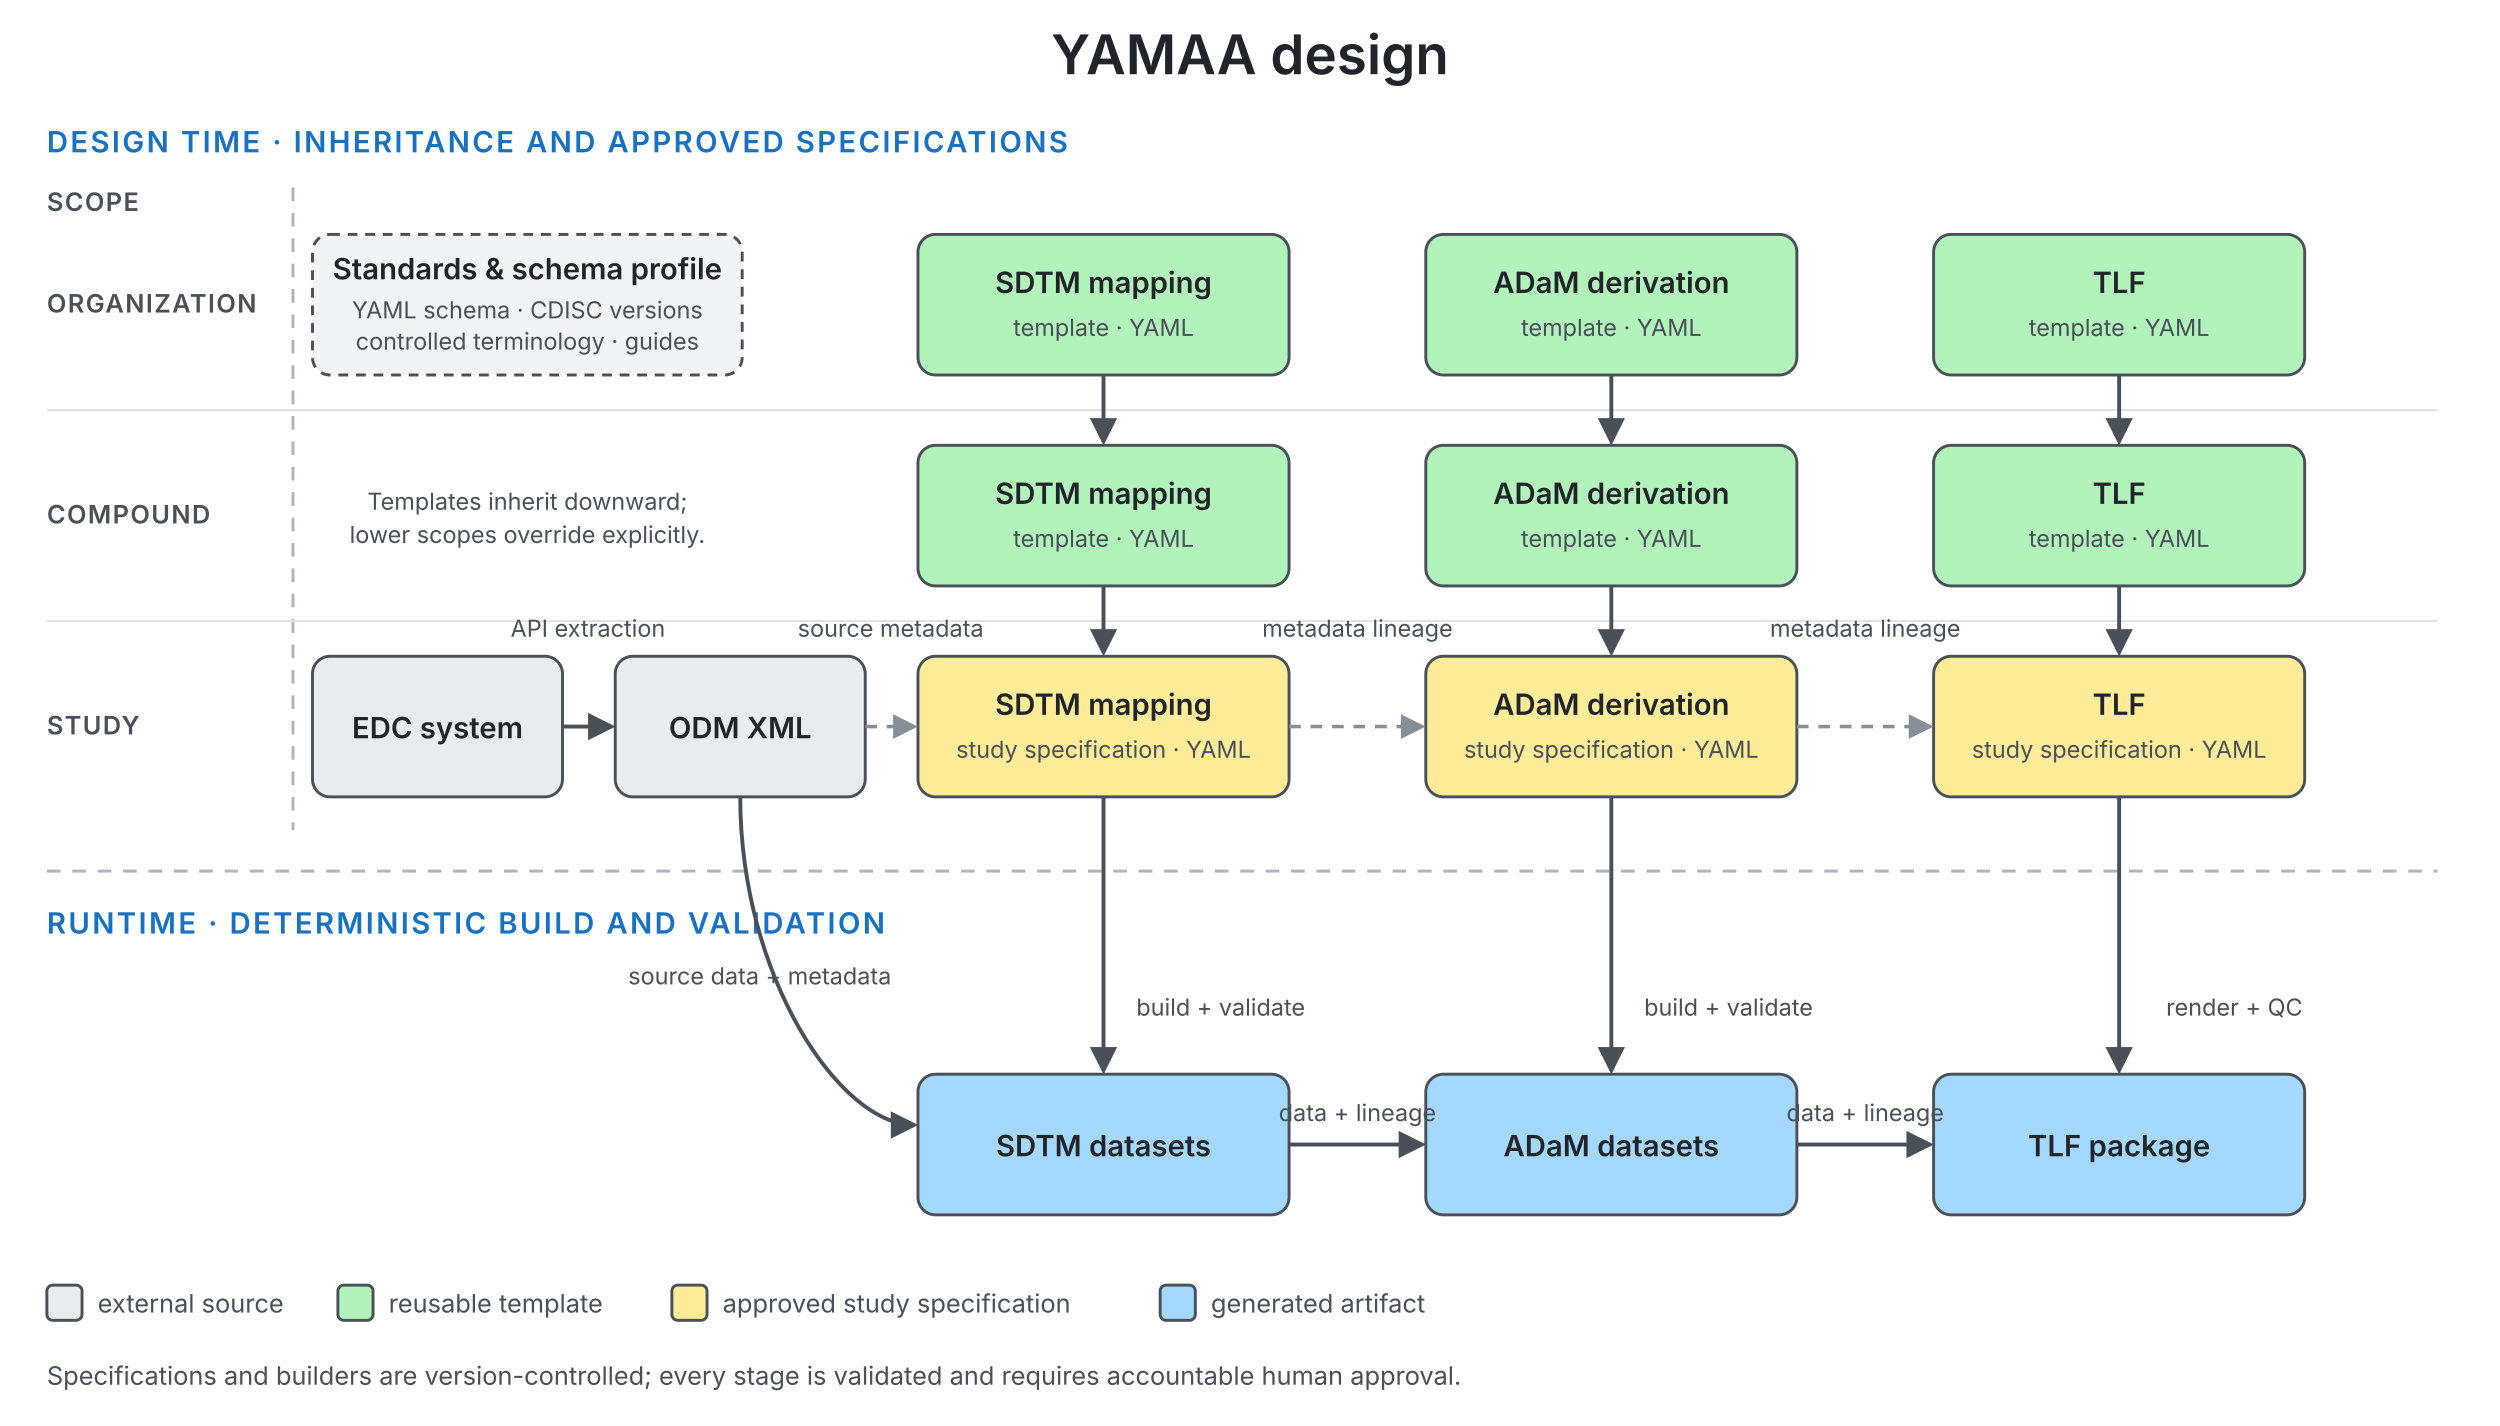
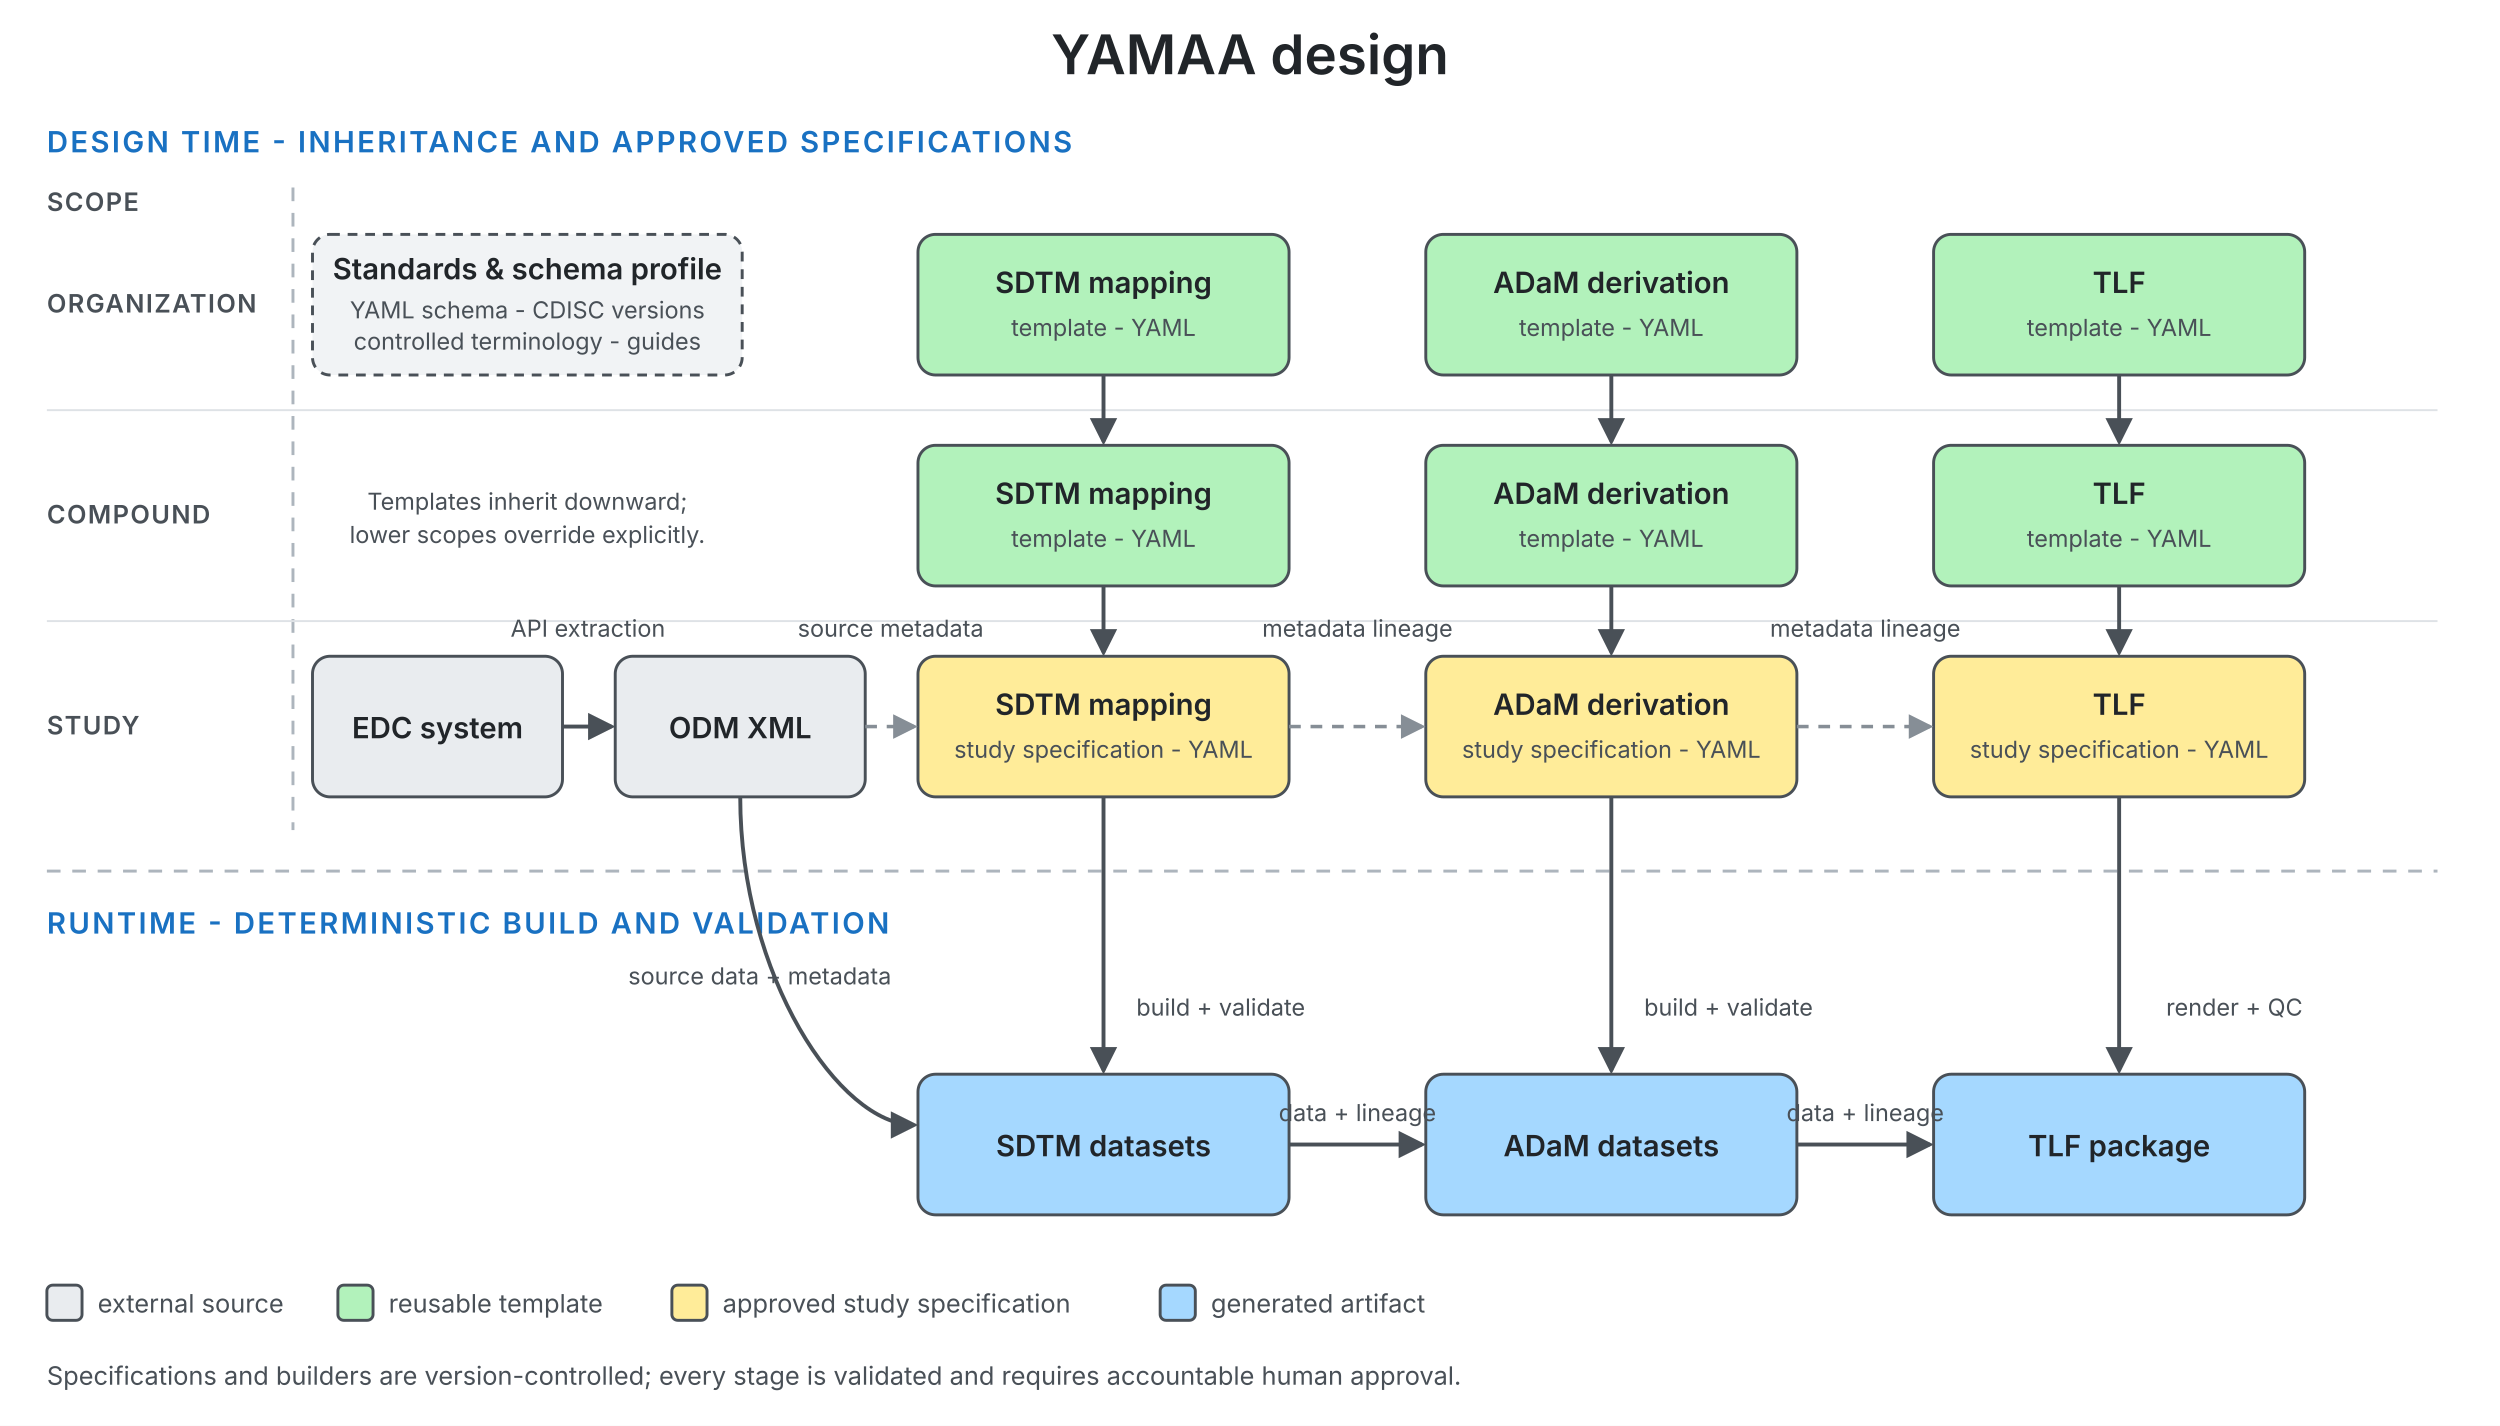
<svg xmlns="http://www.w3.org/2000/svg" viewBox="0 0 1280 730" role="img" aria-labelledby="title description">
  <defs>
    <marker id="arrow" viewBox="0 0 10 10" refX="8.5" refY="5" markerWidth="7" markerHeight="7" orient="auto-start-reverse">
      <path d="M 0 0 L 10 5 L 0 10 z" fill="context-stroke" />
    </marker>
    <style>
      .heading { font: 600 28px -apple-system, BlinkMacSystemFont, "Segoe UI", sans-serif; fill: #212529; }
      .section { font: 600 15px -apple-system, BlinkMacSystemFont, "Segoe UI", sans-serif; letter-spacing: 1.2px; fill: #1971c2; }
      .scope { font: 600 13px -apple-system, BlinkMacSystemFont, "Segoe UI", sans-serif; letter-spacing: .7px; fill: #495057; }
      .label { font: 600 15px -apple-system, BlinkMacSystemFont, "Segoe UI", sans-serif; fill: #212529; text-anchor: middle; }
      .detail { font: 400 12px -apple-system, BlinkMacSystemFont, "Segoe UI", sans-serif; fill: #495057; text-anchor: middle; }
      .note { font: 400 13px -apple-system, BlinkMacSystemFont, "Segoe UI", sans-serif; fill: #495057; }
      .box { stroke: #495057; stroke-width: 1.5; }
      .external { fill: #e9ecef; }
      .profile { fill: #f1f3f5; stroke-dasharray: 5 4; }
      .template { fill: #b2f2bb; }
      .spec { fill: #ffec99; }
      .artifact { fill: #a5d8ff; }
      .flow { fill: none; stroke: #495057; stroke-width: 2; marker-end: url(#arrow); }
      .lineage { fill: none; stroke: #868e96; stroke-width: 1.8; stroke-dasharray: 6 5; marker-end: url(#arrow); }
      .guide { stroke: #dee2e6; stroke-width: 1; }
      .divider { stroke: #adb5bd; stroke-width: 1.5; stroke-dasharray: 7 6; }
    </style>
  </defs>
  <rect width="1280" height="730" fill="#ffffff" />
  <text class="heading" x="640" y="38" text-anchor="middle">YAMAA design</text>
-   <text class="section" x="24" y="78">DESIGN TIME · INHERITANCE AND APPROVED SPECIFICATIONS</text>
+   <text class="section" x="24" y="78">DESIGN TIME  -  INHERITANCE AND APPROVED SPECIFICATIONS</text>
  <text class="scope" x="24" y="108">SCOPE</text>
  <text class="scope" x="24" y="160">ORGANIZATION</text>
  <text class="scope" x="24" y="268">COMPOUND</text>
  <text class="scope" x="24" y="376">STUDY</text>
  <line class="divider" x1="150" y1="96" x2="150" y2="425" />
  <line class="guide" x1="24" y1="210" x2="1248" y2="210" />
  <line class="guide" x1="24" y1="318" x2="1248" y2="318" />
  <rect class="box profile" x="160" y="120" width="220" height="72" rx="9" />
  <text class="label" x="270" y="143">Standards &amp; schema profile</text>
-   <text class="detail" x="270" y="163">YAML schema · CDISC versions</text>
-   <text class="detail" x="270" y="179">controlled terminology · guides</text>
+   <text class="detail" x="270" y="163">YAML schema  -  CDISC versions</text>
+   <text class="detail" x="270" y="179">controlled terminology  -  guides</text>
  <rect class="box template" x="470" y="120" width="190" height="72" rx="9" />
  <text class="label" x="565" y="150">SDTM mapping</text>
-   <text class="detail" x="565" y="172">template · YAML</text>
+   <text class="detail" x="565" y="172">template  -  YAML</text>
  <rect class="box template" x="730" y="120" width="190" height="72" rx="9" />
  <text class="label" x="825" y="150">ADaM derivation</text>
-   <text class="detail" x="825" y="172">template · YAML</text>
+   <text class="detail" x="825" y="172">template  -  YAML</text>
  <rect class="box template" x="990" y="120" width="190" height="72" rx="9" />
  <text class="label" x="1085" y="150">TLF</text>
-   <text class="detail" x="1085" y="172">template · YAML</text>
+   <text class="detail" x="1085" y="172">template  -  YAML</text>
  <text class="detail" x="270" y="261">Templates inherit downward;</text>
  <text class="detail" x="270" y="278">lower scopes override explicitly.</text>
  <rect class="box template" x="470" y="228" width="190" height="72" rx="9" />
  <text class="label" x="565" y="258">SDTM mapping</text>
-   <text class="detail" x="565" y="280">template · YAML</text>
+   <text class="detail" x="565" y="280">template  -  YAML</text>
  <rect class="box template" x="730" y="228" width="190" height="72" rx="9" />
  <text class="label" x="825" y="258">ADaM derivation</text>
-   <text class="detail" x="825" y="280">template · YAML</text>
+   <text class="detail" x="825" y="280">template  -  YAML</text>
  <rect class="box template" x="990" y="228" width="190" height="72" rx="9" />
  <text class="label" x="1085" y="258">TLF</text>
-   <text class="detail" x="1085" y="280">template · YAML</text>
+   <text class="detail" x="1085" y="280">template  -  YAML</text>
  <path class="flow" d="M 565 192 L 565 226" />
  <path class="flow" d="M 825 192 L 825 226" />
  <path class="flow" d="M 1085 192 L 1085 226" />
  <path class="flow" d="M 565 300 L 565 334" />
  <path class="flow" d="M 825 300 L 825 334" />
  <path class="flow" d="M 1085 300 L 1085 334" />
  <rect class="box external" x="160" y="336" width="128" height="72" rx="9" />
  <text class="label" x="224" y="378">EDC system</text>
  <rect class="box external" x="315" y="336" width="128" height="72" rx="9" />
  <text class="label" x="379" y="378">ODM XML</text>
  <path class="flow" d="M 288 372 L 313 372" />
  <text class="detail" x="301" y="326">API extraction</text>
  <rect class="box spec" x="470" y="336" width="190" height="72" rx="9" />
  <text class="label" x="565" y="366">SDTM mapping</text>
-   <text class="detail" x="565" y="388">study specification · YAML</text>
+   <text class="detail" x="565" y="388">study specification  -  YAML</text>
  <rect class="box spec" x="730" y="336" width="190" height="72" rx="9" />
  <text class="label" x="825" y="366">ADaM derivation</text>
-   <text class="detail" x="825" y="388">study specification · YAML</text>
+   <text class="detail" x="825" y="388">study specification  -  YAML</text>
  <rect class="box spec" x="990" y="336" width="190" height="72" rx="9" />
  <text class="label" x="1085" y="366">TLF</text>
-   <text class="detail" x="1085" y="388">study specification · YAML</text>
+   <text class="detail" x="1085" y="388">study specification  -  YAML</text>
  <path class="lineage" d="M 443 372 L 468 372" />
  <path class="lineage" d="M 660 372 L 728 372" />
  <path class="lineage" d="M 920 372 L 988 372" />
  <text class="detail" x="456" y="326">source metadata</text>
  <text class="detail" x="695" y="326">metadata lineage</text>
  <text class="detail" x="955" y="326">metadata lineage</text>
  <line class="divider" x1="24" y1="446" x2="1248" y2="446" />
-   <text class="section" x="24" y="478">RUNTIME · DETERMINISTIC BUILD AND VALIDATION</text>
+   <text class="section" x="24" y="478">RUNTIME  -  DETERMINISTIC BUILD AND VALIDATION</text>
  <path class="flow" d="M 379 408 C 379 500, 430 576, 468 576" />
  <text class="detail" x="389" y="504">source data + metadata</text>
  <path class="flow" d="M 565 408 L 565 548" />
  <path class="flow" d="M 825 408 L 825 548" />
  <path class="flow" d="M 1085 408 L 1085 548" />
  <text class="detail" x="625" y="520">build + validate</text>
  <text class="detail" x="885" y="520">build + validate</text>
  <text class="detail" x="1144" y="520">render + QC</text>
  <rect class="box artifact" x="470" y="550" width="190" height="72" rx="9" />
  <text class="label" x="565" y="592">SDTM datasets</text>
  <rect class="box artifact" x="730" y="550" width="190" height="72" rx="9" />
  <text class="label" x="825" y="592">ADaM datasets</text>
  <rect class="box artifact" x="990" y="550" width="190" height="72" rx="9" />
  <text class="label" x="1085" y="592">TLF package</text>
  <path class="flow" d="M 660 586 L 728 586" />
  <path class="flow" d="M 920 586 L 988 586" />
  <text class="detail" x="695" y="574">data + lineage</text>
  <text class="detail" x="955" y="574">data + lineage</text>
  <rect class="box external" x="24" y="658" width="18" height="18" rx="3" />
  <text class="note" x="50" y="672">external source</text>
  <rect class="box template" x="173" y="658" width="18" height="18" rx="3" />
  <text class="note" x="199" y="672">reusable template</text>
  <rect class="box spec" x="344" y="658" width="18" height="18" rx="3" />
  <text class="note" x="370" y="672">approved study specification</text>
  <rect class="box artifact" x="594" y="658" width="18" height="18" rx="3" />
  <text class="note" x="620" y="672">generated artifact</text>
  <text class="note" x="24" y="709">Specifications and builders are version-controlled; every stage is validated and requires accountable human approval.</text>
</svg>
